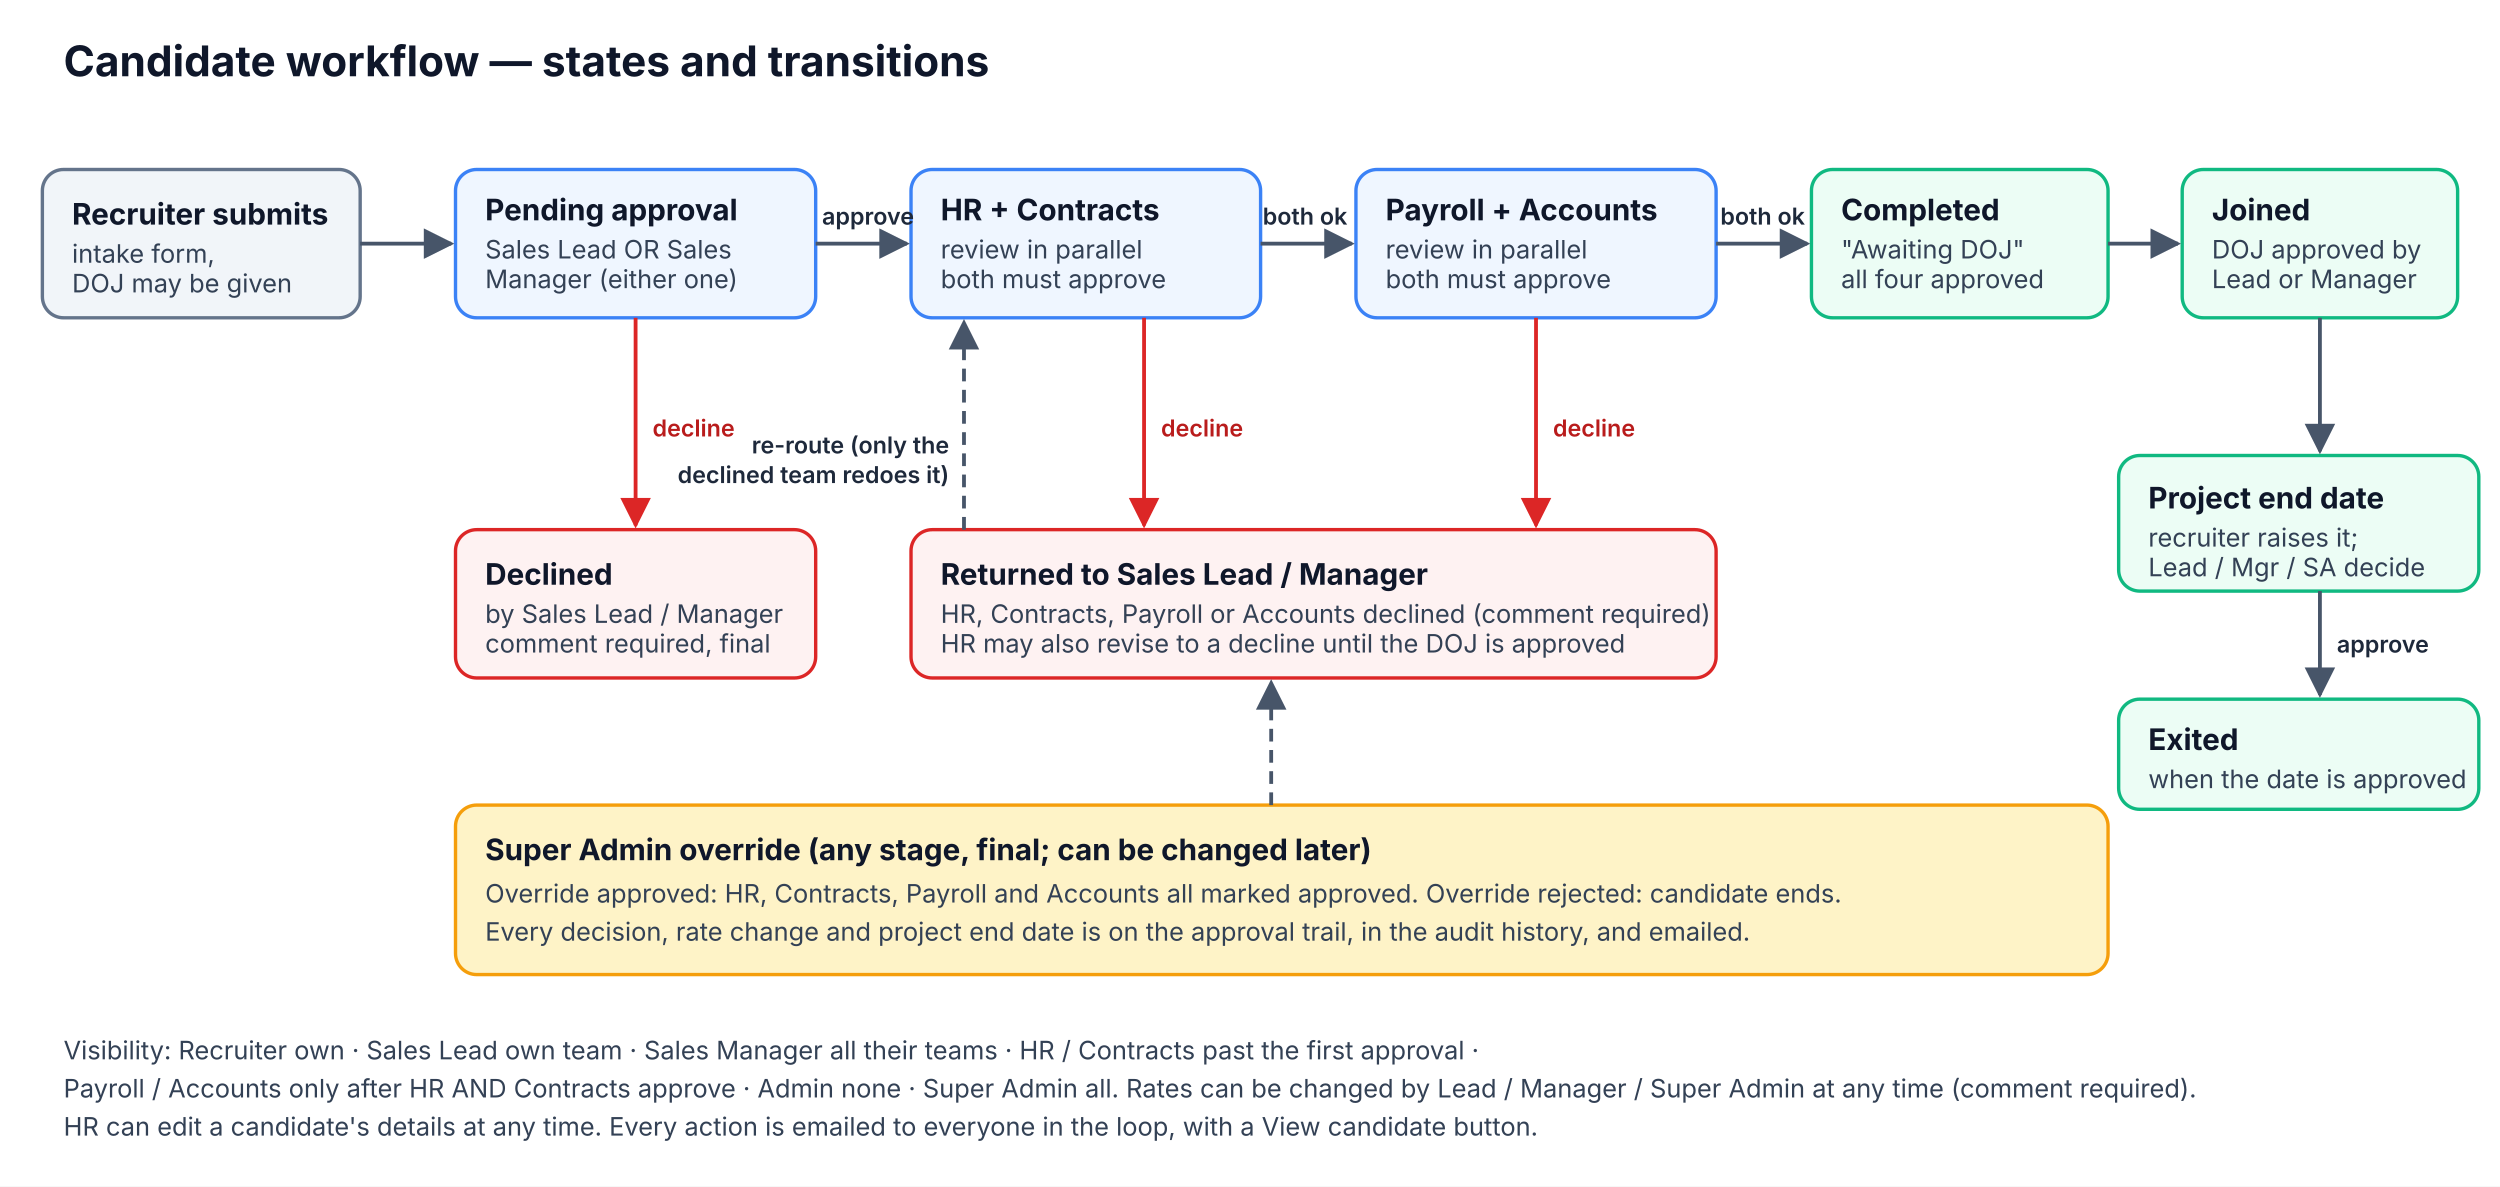
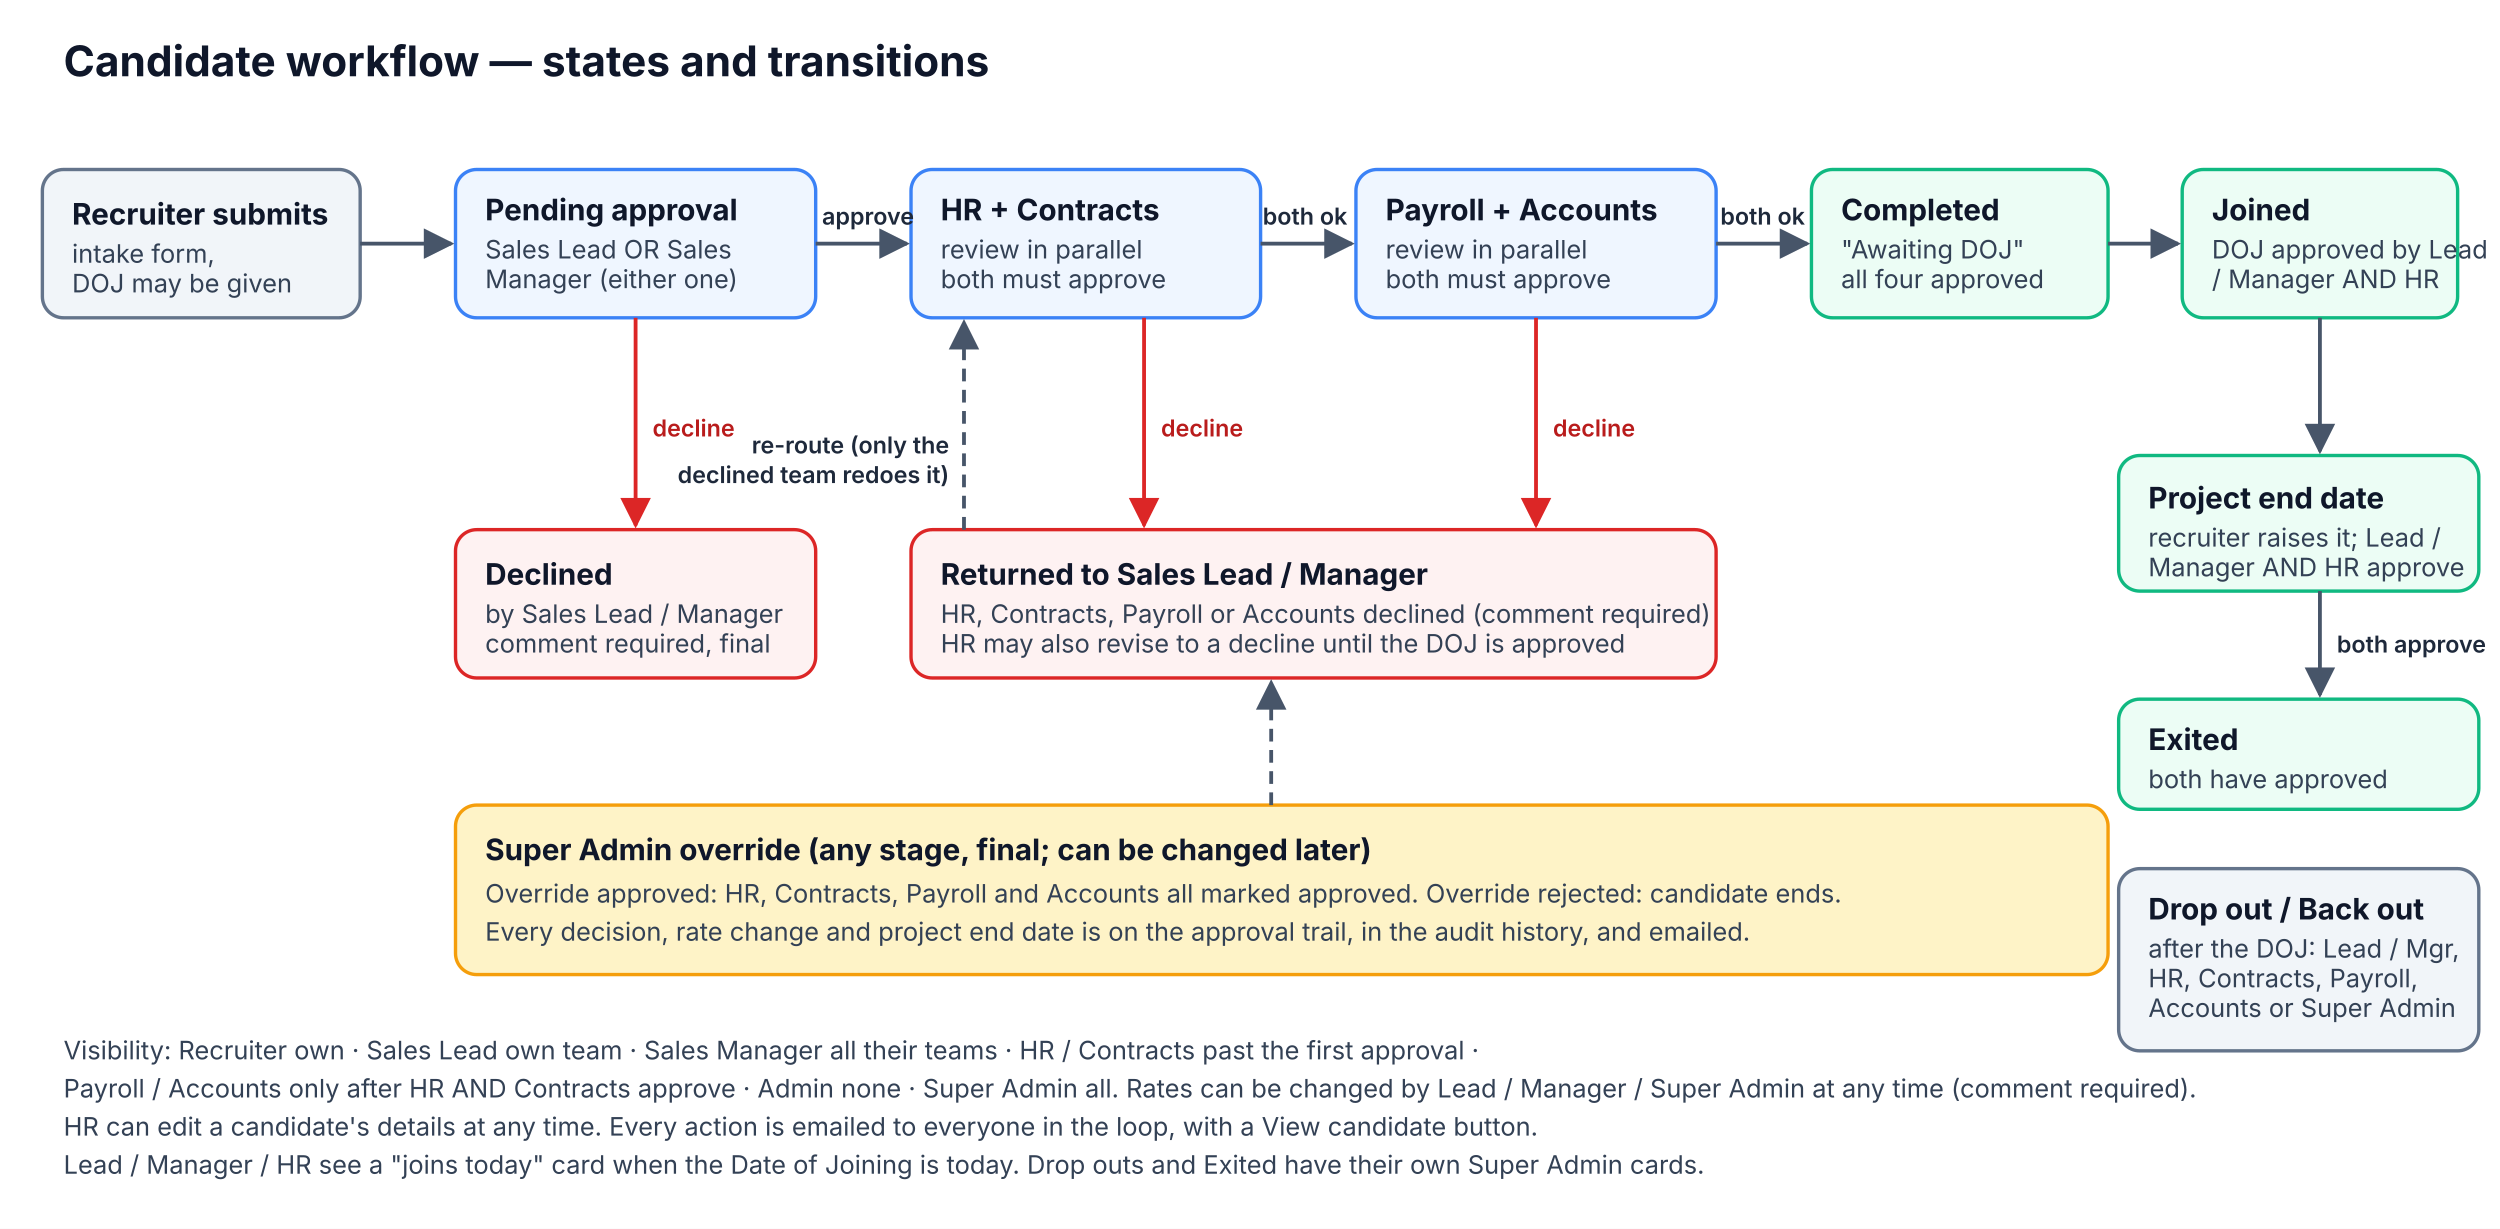
- <svg xmlns="http://www.w3.org/2000/svg" viewBox="0 0 1180 560" font-family="Segoe UI, Inter, Arial, sans-serif">
+ <svg xmlns="http://www.w3.org/2000/svg" viewBox="0 0 1180 580" font-family="Segoe UI, Inter, Arial, sans-serif">
  <defs>
    <marker id="a" viewBox="0 0 10 10" refX="9" refY="5" markerWidth="8" markerHeight="8" orient="auto-start-reverse">
      <path d="M0,0 L10,5 L0,10 z" fill="#475569" />
    </marker>
    <marker id="r" viewBox="0 0 10 10" refX="9" refY="5" markerWidth="8" markerHeight="8" orient="auto-start-reverse">
      <path d="M0,0 L10,5 L0,10 z" fill="#dc2626" />
    </marker>
    <style>
      .n { fill:#eff6ff; stroke:#3b82f6; stroke-width:1.6; }
      .g { fill:#ecfdf5; stroke:#10b981; stroke-width:1.6; }
      .x { fill:#fef2f2; stroke:#dc2626; stroke-width:1.6; }
      .o { fill:#fef3c7; stroke:#f59e0b; stroke-width:1.6; }
      .st { fill:#f1f5f9; stroke:#64748b; stroke-width:1.6; }
      .h { font-size:14px; font-weight:700; fill:#0f172a; }
      .t { font-size:12px; fill:#334155; }
      .l { font-size:11px; fill:#1e293b; font-weight:600; }
      .lr { font-size:11px; fill:#b91c1c; font-weight:600; }
      .ln { stroke:#475569; stroke-width:1.8; fill:none; marker-end:url(#a); }
      .lx { stroke:#dc2626; stroke-width:1.8; fill:none; marker-end:url(#r); }
    </style>
  </defs>
-   <rect width="1180" height="560" fill="#fff" />
+   <rect width="1180" height="580" fill="#fff" />
  <text x="30" y="36" style="font-size:20px;font-weight:700;fill:#0f172a">Candidate workflow — states and transitions</text>
  <rect x="20" y="80" width="150" height="70" rx="10" class="st" />
  <text x="34" y="106" class="h">Recruiter submits</text>
  <text x="34" y="124" class="t">intake form,</text>
  <text x="34" y="138" class="t">DOJ may be given</text>
  <rect x="215" y="80" width="170" height="70" rx="10" class="n" />
  <text x="229" y="104" class="h">Pending approval</text>
  <text x="229" y="122" class="t">Sales Lead OR Sales</text>
  <text x="229" y="136" class="t">Manager (either one)</text>
  <rect x="430" y="80" width="165" height="70" rx="10" class="n" />
  <text x="444" y="104" class="h">HR + Contracts</text>
  <text x="444" y="122" class="t">review in parallel</text>
  <text x="444" y="136" class="t">both must approve</text>
  <rect x="640" y="80" width="170" height="70" rx="10" class="n" />
  <text x="654" y="104" class="h">Payroll + Accounts</text>
  <text x="654" y="122" class="t">review in parallel</text>
  <text x="654" y="136" class="t">both must approve</text>
  <rect x="855" y="80" width="140" height="70" rx="10" class="g" />
  <text x="869" y="104" class="h">Completed</text>
  <text x="869" y="122" class="t">"Awaiting DOJ"</text>
  <text x="869" y="136" class="t">all four approved</text>
  <rect x="1030" y="80" width="130" height="70" rx="10" class="g" />
  <text x="1044" y="104" class="h">Joined</text>
-   <text x="1044" y="122" class="t">DOJ approved by</text>
-   <text x="1044" y="136" class="t">Lead or Manager</text>
+   <text x="1044" y="122" class="t">DOJ approved by Lead</text>
+   <text x="1044" y="136" class="t">/ Manager AND HR</text>
  <path d="M170 115 L213 115" class="ln" />
  <path d="M385 115 L428 115" class="ln" />
  <text x="388" y="106" class="l">approve</text>
  <path d="M595 115 L638 115" class="ln" />
  <text x="596" y="106" class="l">both ok</text>
  <path d="M810 115 L853 115" class="ln" />
  <text x="812" y="106" class="l">both ok</text>
  <path d="M995 115 L1028 115" class="ln" />
  <rect x="1000" y="215" width="170" height="64" rx="10" class="g" />
  <text x="1014" y="240" class="h">Project end date</text>
-   <text x="1014" y="258" class="t">recruiter raises it;</text>
-   <text x="1014" y="272" class="t">Lead / Mgr / SA decide</text>
+   <text x="1014" y="258" class="t">recruiter raises it; Lead /</text>
+   <text x="1014" y="272" class="t">Manager AND HR approve</text>
  <path d="M1095 150 L1095 213" class="ln" />
  <rect x="1000" y="330" width="170" height="52" rx="10" class="g" />
  <text x="1014" y="354" class="h">Exited</text>
-   <text x="1014" y="372" class="t">when the date is approved</text>
+   <text x="1014" y="372" class="t">both have approved</text>
  <path d="M1095 279 L1095 328" class="ln" />
-   <text x="1103" y="308" class="l">approve</text>
+   <text x="1103" y="308" class="l">both approve</text>
+   <rect x="1000" y="410" width="170" height="86" rx="10" class="st" />
+   <text x="1014" y="434" class="h">Drop out / Back out</text>
+   <text x="1014" y="452" class="t">after the DOJ: Lead / Mgr,</text>
+   <text x="1014" y="466" class="t">HR, Contracts, Payroll,</text>
+   <text x="1014" y="480" class="t">Accounts or Super Admin</text>
  <rect x="430" y="250" width="380" height="70" rx="10" class="x" />
  <text x="444" y="276" class="h">Returned to Sales Lead / Manager</text>
  <text x="444" y="294" class="t">HR, Contracts, Payroll or Accounts declined (comment required)</text>
  <text x="444" y="308" class="t">HR may also revise to a decline until the DOJ is approved</text>
  <path d="M540 150 L540 248" class="lx" />
  <text x="548" y="206" class="lr">decline</text>
  <path d="M725 150 L725 248" class="lx" />
  <text x="733" y="206" class="lr">decline</text>
  <path d="M455 250 L455 152" class="ln" style="stroke-dasharray:6 4" />
  <text x="448" y="214" class="l" text-anchor="end">re-route (only the</text>
  <text x="448" y="228" class="l" text-anchor="end">declined team redoes it)</text>
  <rect x="215" y="250" width="170" height="70" rx="10" class="x" />
  <text x="229" y="276" class="h">Declined</text>
  <text x="229" y="294" class="t">by Sales Lead / Manager</text>
  <text x="229" y="308" class="t">comment required, final</text>
  <path d="M300 150 L300 248" class="lx" />
  <text x="308" y="206" class="lr">decline</text>
  <rect x="215" y="380" width="780" height="80" rx="10" class="o" />
  <text x="229" y="406" class="h">Super Admin override (any stage, final; can be changed later)</text>
  <text x="229" y="426" class="t">Override approved: HR, Contracts, Payroll and Accounts all marked approved.   Override rejected: candidate ends.</text>
  <text x="229" y="444" class="t">Every decision, rate change and project end date is on the approval trail, in the audit history, and emailed.</text>
  <path d="M600 380 L600 322" class="ln" style="stroke-dasharray:6 4" />
  <text x="30" y="500" class="t">Visibility: Recruiter own · Sales Lead own team · Sales Manager all their teams · HR / Contracts past the first approval ·</text>
  <text x="30" y="518" class="t">Payroll / Accounts only after HR AND Contracts approve · Admin none · Super Admin all.   Rates can be changed by Lead / Manager / Super Admin at any time (comment required).</text>
  <text x="30" y="536" class="t">HR can edit a candidate's details at any time. Every action is emailed to everyone in the loop, with a View candidate button.</text>
+   <text x="30" y="554" class="t">Lead / Manager / HR see a "joins today" card when the Date of Joining is today. Drop outs and Exited have their own Super Admin cards.</text>
</svg>
